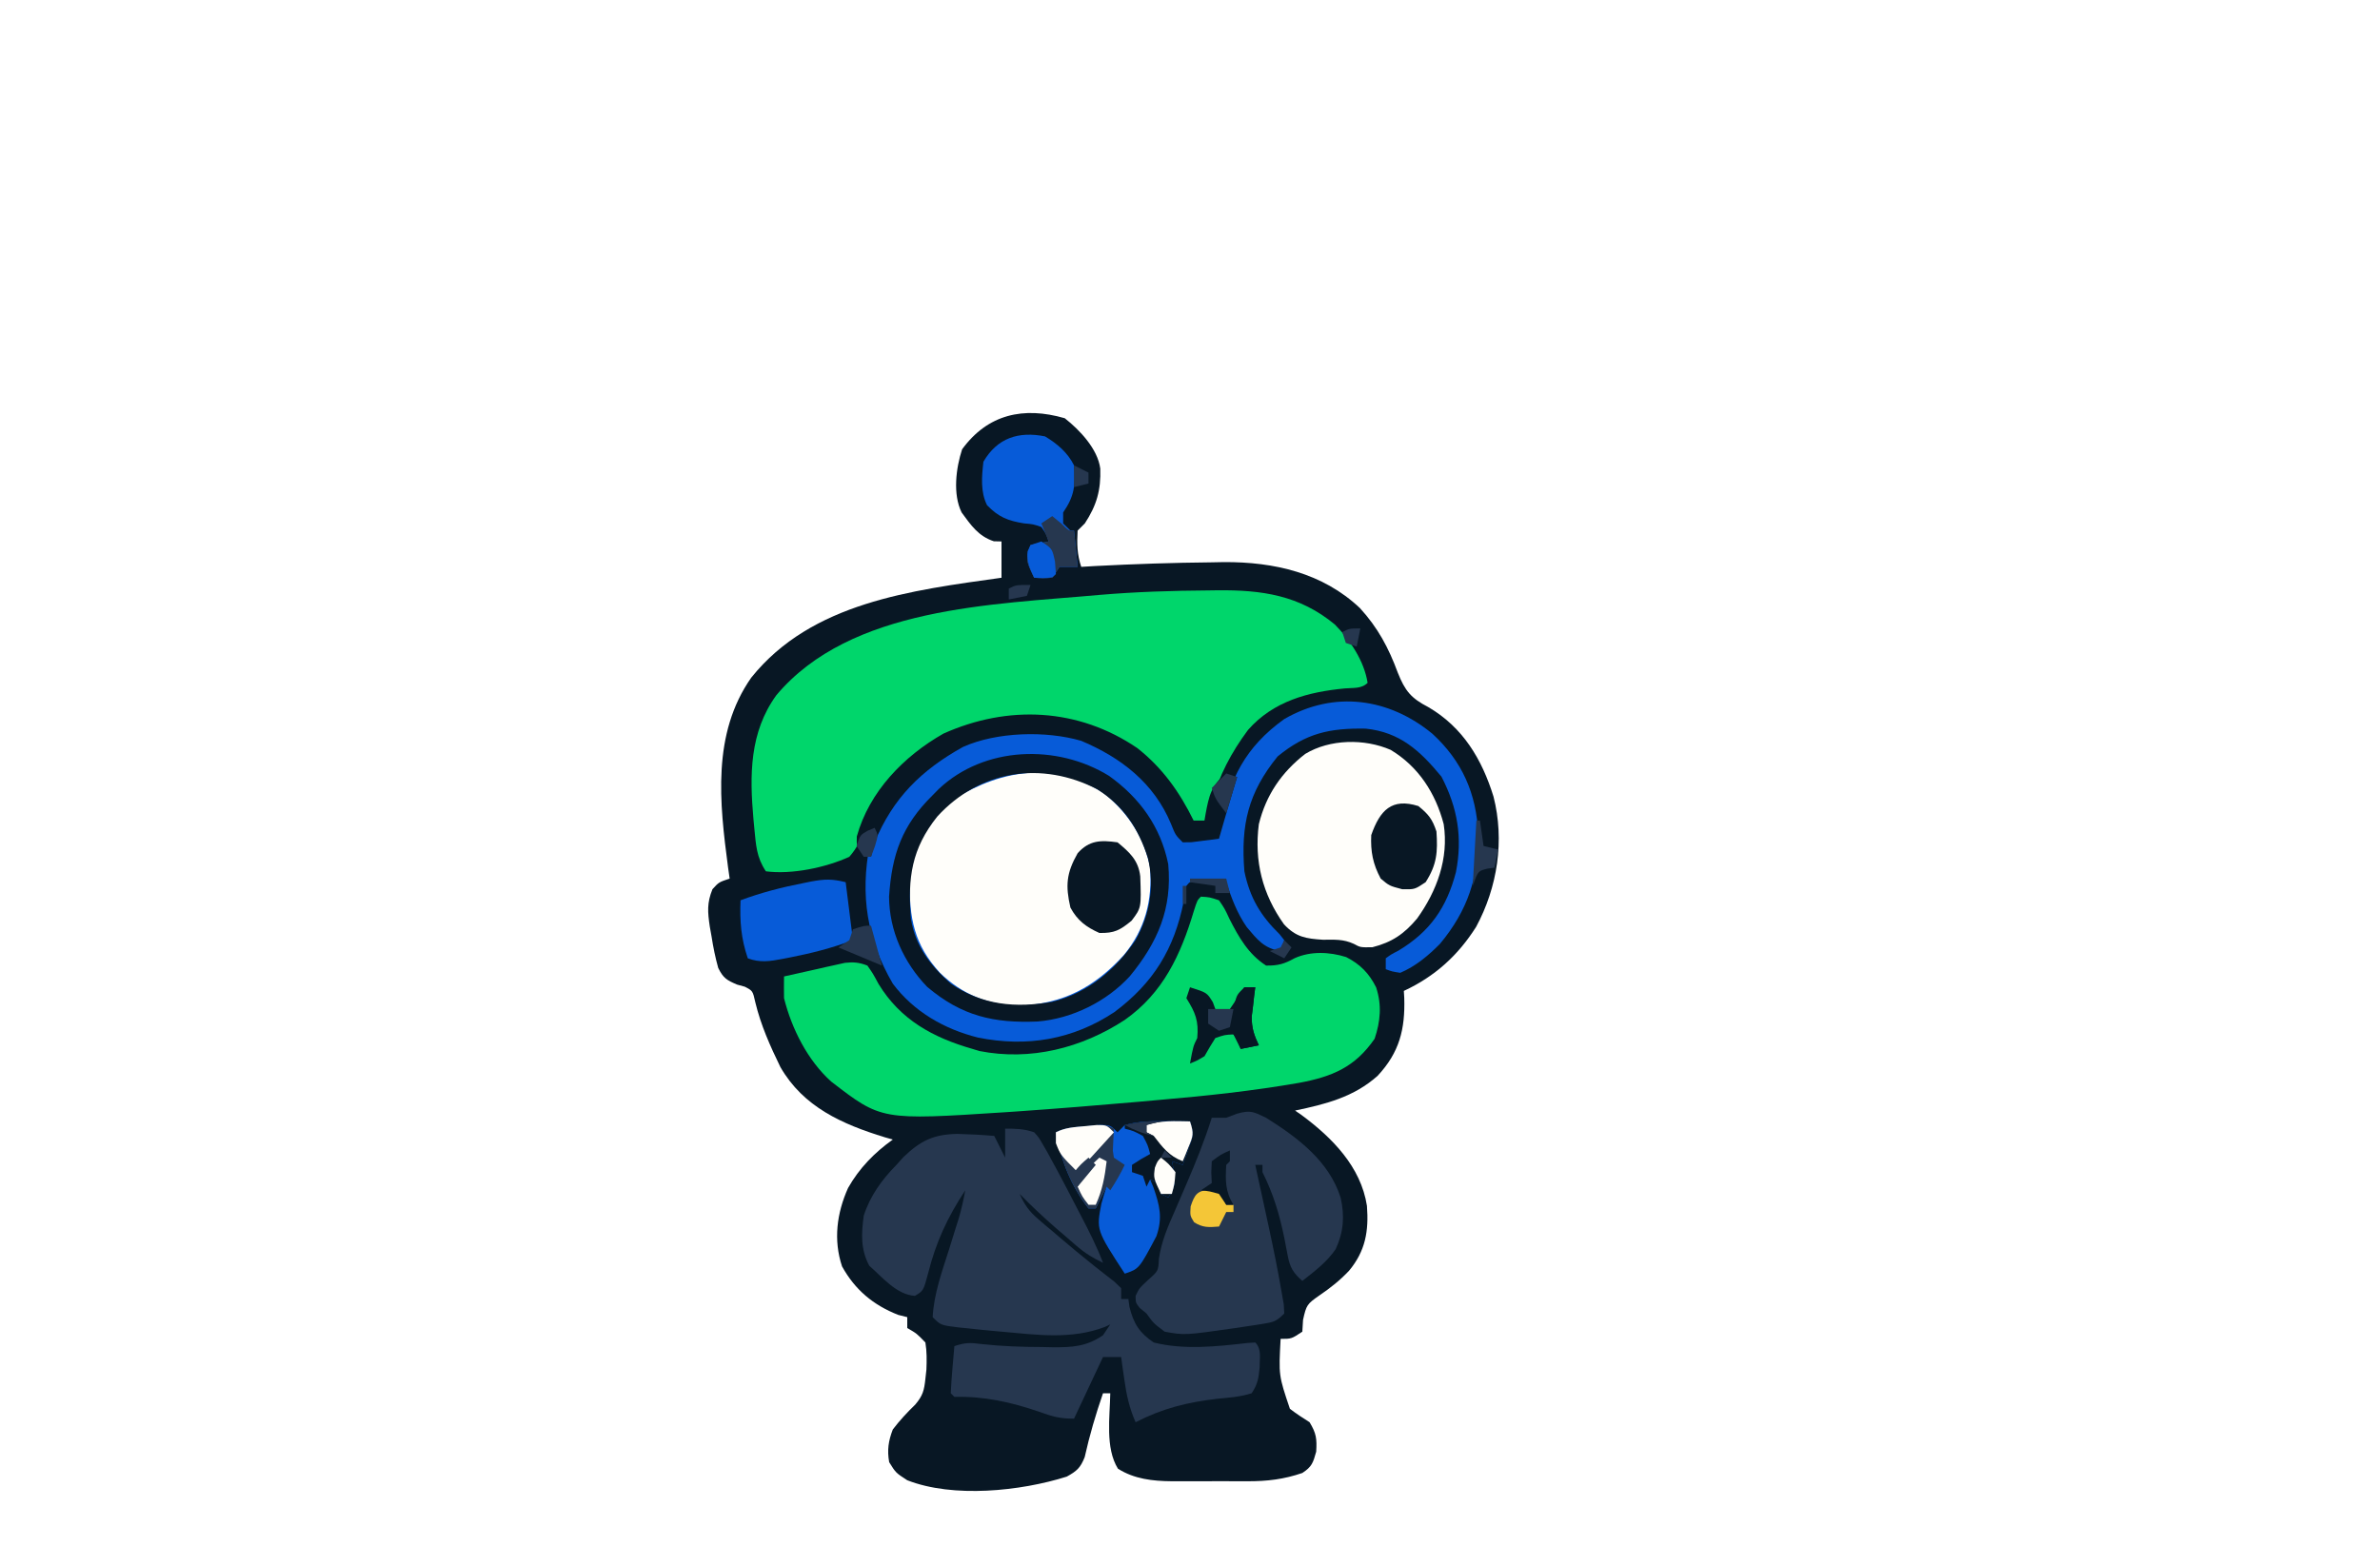
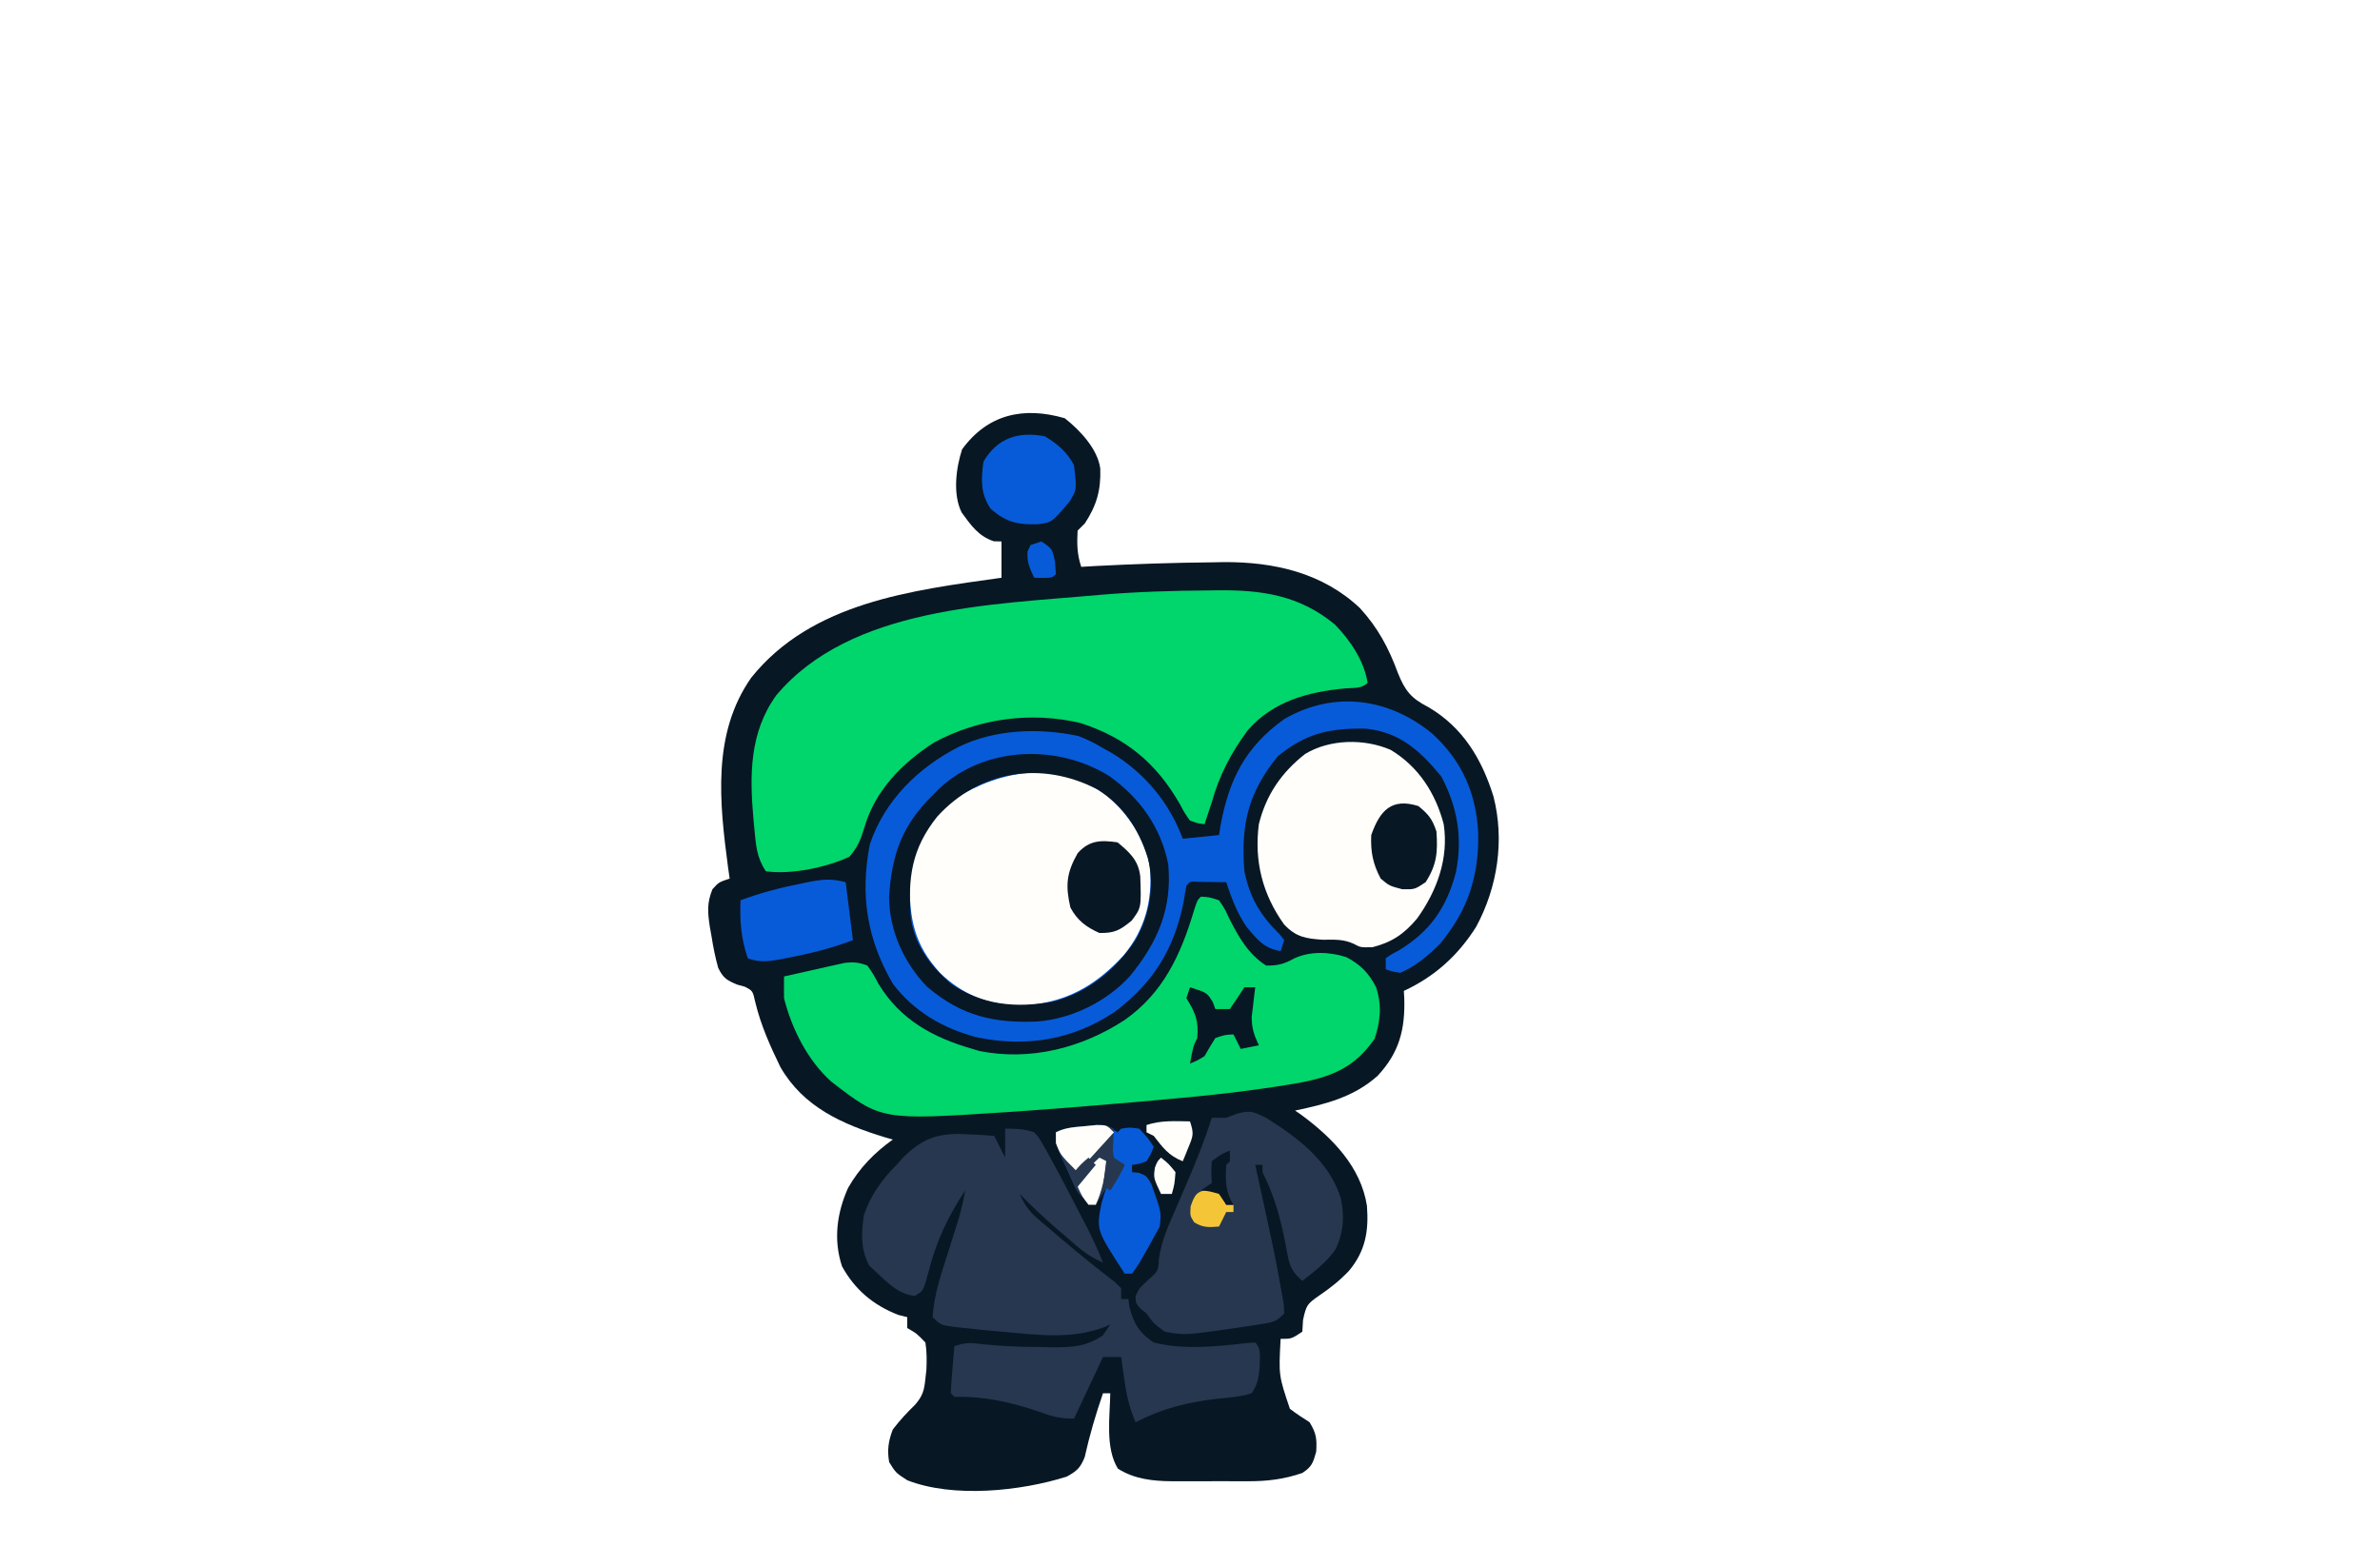
<svg xmlns="http://www.w3.org/2000/svg" viewBox="0 0 400 260" width="400" height="260">
  <path d="M 178.95 70.29 C 181.46 72.26 184.49 75.45 184.92 78.75 C 185.04 82.37 184.32 84.92 182.33 87.96 C 181.93 88.36 181.53 88.76 181.11 89.18 C 180.99 91.42 181.01 93.12 181.72 95.27 C 182.89 95.20 182.89 95.20 184.08 95.13 C 190.61 94.79 197.15 94.57 203.69 94.51 C 204.36 94.50 205.02 94.48 205.71 94.47 C 214.13 94.43 222.28 96.27 228.56 102.20 C 231.57 105.49 233.38 108.87 234.92 113.05 C 236.15 116.13 237.15 117.34 240.05 118.84 C 245.88 122.24 249.07 127.62 251.01 133.88 C 252.89 141.24 251.69 149.10 248.09 155.77 C 245.03 160.61 241.12 164.13 235.94 166.54 C 235.96 166.93 235.98 167.31 236.01 167.71 C 236.17 172.99 235.20 176.87 231.54 180.80 C 227.55 184.38 222.81 185.57 217.66 186.65 C 218.01 186.89 218.36 187.13 218.72 187.38 C 223.89 191.20 228.72 196.08 229.74 202.67 C 230.06 206.91 229.49 210.25 226.73 213.57 C 225.18 215.21 223.57 216.48 221.70 217.75 C 219.72 219.14 219.55 219.30 219.00 221.83 C 218.96 222.48 218.93 223.13 218.88 223.81 C 217.06 225.02 217.06 225.02 215.23 225.02 C 214.90 231.17 214.90 231.17 216.79 236.77 C 217.86 237.60 218.96 238.31 220.10 239.03 C 221.23 240.91 221.34 241.80 221.21 243.98 C 220.68 245.86 220.49 246.50 218.88 247.56 C 215.78 248.62 212.97 248.96 209.69 248.95 C 209.23 248.95 208.78 248.95 208.30 248.95 C 207.35 248.95 206.38 248.95 205.43 248.94 C 203.96 248.93 202.50 248.94 201.05 248.95 C 200.11 248.95 199.17 248.95 198.23 248.95 C 197.59 248.95 197.59 248.95 196.92 248.95 C 193.72 248.92 190.64 248.58 187.89 246.84 C 185.72 243.34 186.54 238.11 186.60 234.16 C 186.19 234.16 185.79 234.16 185.38 234.16 C 184.15 237.71 183.12 241.23 182.30 244.90 C 181.58 246.70 180.99 247.23 179.29 248.17 C 171.53 250.62 160.21 251.81 152.48 248.78 C 150.55 247.53 150.55 247.53 149.44 245.74 C 149.08 243.71 149.31 242.17 150.05 240.25 C 151.21 238.73 152.44 237.40 153.82 236.07 C 155.10 234.56 155.32 233.68 155.53 231.72 C 155.61 230.96 155.61 230.96 155.70 230.18 C 155.76 228.61 155.78 227.18 155.53 225.63 C 154.09 224.13 154.09 224.13 152.48 223.20 C 152.48 222.59 152.48 221.99 152.48 221.37 C 151.98 221.24 151.48 221.12 150.96 220.99 C 146.76 219.34 143.70 216.78 141.52 212.84 C 140.04 208.39 140.64 203.88 142.53 199.66 C 144.42 196.32 146.95 193.74 150.05 191.52 C 149.61 191.39 149.16 191.26 148.71 191.14 C 141.54 188.94 135.02 186.05 131.16 179.34 C 129.44 175.81 127.87 172.30 126.95 168.48 C 126.51 166.52 126.51 166.52 125.17 165.83 C 124.75 165.71 124.33 165.60 123.89 165.48 C 122.16 164.75 121.55 164.39 120.71 162.68 C 120.22 160.93 119.87 159.21 119.59 157.40 C 119.49 156.85 119.39 156.29 119.29 155.72 C 118.93 153.28 118.80 151.76 119.74 149.45 C 120.81 148.27 120.81 148.27 122.63 147.66 C 122.55 147.03 122.46 146.40 122.36 145.76 C 120.92 134.91 119.64 123.33 126.26 113.89 C 136.41 101.23 153.21 99.22 168.32 97.10 C 168.32 95.09 168.32 93.08 168.32 91.00 C 167.68 90.99 167.68 90.99 167.03 90.97 C 164.44 90.12 163.19 88.28 161.62 86.13 C 160.10 83.08 160.67 78.64 161.70 75.51 C 166.01 69.61 172.01 68.28 178.95 70.29 Z" fill="#081724" />
  <path d="M 240.75 123.33 C 245.73 127.91 248.13 133.35 248.44 140.10 C 248.56 147.31 246.69 153.02 242.01 158.63 C 240.06 160.61 237.91 162.40 235.34 163.50 C 233.95 163.28 233.95 163.28 232.90 162.89 C 232.90 162.28 232.90 161.68 232.90 161.06 C 233.79 160.41 233.79 160.41 235.03 159.77 C 240.34 156.58 243.14 152.54 244.70 146.56 C 245.82 140.79 244.98 135.75 242.26 130.53 C 238.67 126.18 235.30 123.06 229.54 122.46 C 223.42 122.35 219.47 123.24 214.73 127.13 C 209.79 133.21 208.51 138.60 209.14 146.44 C 210.05 150.85 211.84 153.88 215.05 157.01 C 215.31 157.34 215.57 157.67 215.84 158.01 C 215.54 158.92 215.54 158.92 215.23 159.84 C 212.44 159.40 211.32 157.92 209.55 155.83 C 207.92 153.49 206.98 150.96 206.09 148.27 C 205.09 148.25 204.08 148.24 203.09 148.23 C 202.52 148.22 201.96 148.22 201.39 148.21 C 200.02 148.11 200.02 148.11 199.39 148.88 C 199.22 149.75 199.08 150.62 198.94 151.50 C 197.36 159.50 193.83 165.21 187.32 170.08 C 180.30 174.75 172.58 176.02 164.40 174.39 C 158.72 172.97 153.60 170.05 150.05 165.32 C 145.70 157.84 144.54 150.49 146.18 141.94 C 148.64 134.54 154.34 128.99 161.17 125.50 C 167.26 122.55 174.64 122.30 181.25 123.70 C 182.73 124.27 184.02 124.92 185.38 125.73 C 185.85 125.99 186.31 126.24 186.78 126.51 C 192.35 129.88 196.52 134.86 198.78 140.96 C 201.80 140.66 201.80 140.66 204.88 140.35 C 204.96 139.80 205.05 139.26 205.14 138.70 C 206.59 130.92 209.32 125.53 215.84 120.85 C 224.22 116.01 233.44 117.30 240.75 123.33 Z" fill="#075BD8" />
  <path d="M 203.16 99.23 C 203.87 99.22 203.87 99.22 204.59 99.21 C 212.07 99.13 218.42 100.04 224.36 104.97 C 226.94 107.62 229.26 111.05 229.85 114.76 C 228.81 115.80 227.43 115.57 226.03 115.70 C 219.86 116.29 214.02 117.83 209.75 122.68 C 206.91 126.51 204.92 130.28 203.65 134.87 C 203.25 136.08 202.84 137.30 202.44 138.52 C 201.33 138.39 201.33 138.39 200.00 137.91 C 199.12 136.69 199.12 136.69 198.29 135.13 C 194.33 128.24 189.21 123.95 181.53 121.50 C 173.23 119.57 164.51 120.74 157.02 124.77 C 151.67 128.20 147.05 132.85 145.27 139.09 C 144.64 141.13 144.16 142.39 142.74 144.00 C 138.79 145.81 133.06 147.01 128.72 146.44 C 127.13 144.05 127.06 142.05 126.78 139.25 C 126.71 138.47 126.71 138.47 126.63 137.67 C 125.97 130.28 125.96 123.07 130.48 116.84 C 142.99 101.96 166.79 101.62 184.84 99.98 C 190.94 99.46 197.04 99.27 203.16 99.23 Z" fill="#00D66B" />
  <path d="M 201.83 150.70 C 203.28 150.78 203.28 150.78 204.87 151.31 C 205.82 152.69 205.82 152.69 206.63 154.43 C 208.21 157.54 209.80 160.35 212.79 162.28 C 214.80 162.31 215.86 162.00 217.59 161.04 C 220.27 159.83 223.46 159.97 226.24 160.85 C 228.61 162.05 230.11 163.60 231.28 165.94 C 232.26 168.92 232.01 171.64 231.03 174.58 C 227.74 179.35 223.92 180.95 218.34 181.99 C 210.57 183.34 202.79 184.18 194.94 184.85 C 193.76 184.96 192.58 185.06 191.40 185.17 C 184.56 185.77 177.72 186.32 170.88 186.80 C 170.18 186.85 169.49 186.90 168.78 186.94 C 148.13 188.28 148.13 188.28 139.69 181.77 C 135.73 178.21 133.06 172.90 131.77 167.76 C 131.75 166.54 131.75 165.32 131.77 164.11 C 133.65 163.68 135.52 163.27 137.41 162.85 C 137.94 162.73 138.47 162.61 139.02 162.48 C 139.53 162.37 140.04 162.26 140.57 162.14 C 141.05 162.03 141.52 161.93 142.01 161.82 C 143.47 161.66 144.41 161.75 145.78 162.28 C 146.72 163.63 146.72 163.63 147.65 165.36 C 151.32 171.39 156.79 174.38 163.45 176.29 C 164.02 176.47 164.02 176.47 164.59 176.64 C 173.21 178.34 181.80 176.14 189.03 171.42 C 195.50 166.87 198.43 160.48 200.64 153.13 C 201.22 151.31 201.22 151.31 201.83 150.70 Z" fill="#00D66B" />
  <path d="M 168.93 189.69 C 170.79 189.69 172.08 189.71 173.81 190.30 C 174.60 191.18 174.60 191.18 175.26 192.33 C 175.51 192.77 175.77 193.21 176.03 193.66 C 176.30 194.16 176.57 194.66 176.85 195.17 C 177.15 195.72 177.45 196.27 177.76 196.84 C 178.73 198.65 179.68 200.47 180.62 202.30 C 180.94 202.92 181.27 203.54 181.60 204.18 C 182.99 206.83 184.31 209.43 185.38 212.23 C 183.70 211.45 182.35 210.61 180.94 209.40 C 180.40 208.94 180.40 208.94 179.85 208.45 C 179.47 208.13 179.10 207.81 178.72 207.47 C 178.34 207.16 177.98 206.83 177.59 206.51 C 175.43 204.63 173.37 202.71 171.37 200.66 C 172.17 202.45 172.97 203.60 174.47 204.87 C 174.84 205.19 175.22 205.51 175.60 205.85 C 176.00 206.18 176.40 206.52 176.81 206.86 C 177.22 207.21 177.62 207.56 178.05 207.92 C 179.95 209.54 181.86 211.13 183.82 212.69 C 184.42 213.16 185.03 213.64 185.65 214.13 C 186.46 214.76 186.46 214.76 187.28 215.40 C 187.66 215.76 188.04 216.12 188.43 216.50 C 188.43 217.10 188.43 217.70 188.43 218.32 C 188.83 218.32 189.23 218.32 189.64 218.32 C 189.70 218.76 189.77 219.20 189.83 219.66 C 190.52 222.45 191.51 224.03 193.91 225.63 C 199.01 226.91 204.51 226.30 209.67 225.71 C 210.31 225.67 210.31 225.67 210.97 225.63 C 212.09 226.75 211.68 228.28 211.71 229.78 C 211.53 231.60 211.40 232.61 210.36 234.16 C 208.49 234.76 206.59 234.90 204.64 235.08 C 199.56 235.67 195.44 236.68 190.86 239.03 C 189.80 236.65 189.32 234.42 188.96 231.84 C 188.86 231.13 188.75 230.42 188.65 229.70 C 188.58 229.16 188.50 228.62 188.43 228.07 C 187.42 228.07 186.42 228.07 185.38 228.07 C 183.77 231.49 182.16 234.90 180.51 238.43 C 178.14 238.43 176.87 238.08 174.68 237.28 C 169.97 235.66 165.40 234.64 160.40 234.77 C 160.10 234.47 160.10 234.47 159.79 234.16 C 159.85 232.83 159.95 231.49 160.06 230.17 C 160.12 229.43 160.18 228.70 160.25 227.95 C 160.30 227.39 160.35 226.82 160.40 226.24 C 162.28 225.61 163.05 225.65 164.96 225.89 C 168.37 226.27 171.75 226.38 175.18 226.39 C 175.75 226.41 176.34 226.42 176.94 226.43 C 180.20 226.45 182.59 226.32 185.38 224.41 C 185.78 223.81 186.18 223.21 186.60 222.59 C 186.30 222.73 186.00 222.87 185.70 223.01 C 180.05 225.18 174.21 224.33 168.32 223.81 C 167.81 223.76 167.30 223.71 166.78 223.67 C 165.34 223.54 163.90 223.39 162.46 223.23 C 162.02 223.19 161.59 223.14 161.13 223.10 C 158.11 222.73 158.11 222.73 156.75 221.37 C 156.96 217.44 158.31 213.75 159.49 210.03 C 159.88 208.78 160.26 207.55 160.65 206.30 C 160.82 205.76 160.99 205.22 161.17 204.66 C 161.61 203.13 161.94 201.61 162.23 200.05 C 159.26 204.56 157.31 208.73 156.00 213.95 C 155.20 216.94 155.20 216.94 153.77 217.79 C 150.69 217.61 148.30 214.66 146.09 212.72 C 144.63 209.98 144.75 207.35 145.17 204.31 C 146.23 201.00 148.23 198.24 150.66 195.78 C 151.24 195.14 151.24 195.14 151.84 194.47 C 154.73 191.69 156.92 190.65 160.87 190.57 C 162.96 190.62 165.03 190.73 167.10 190.91 C 167.71 192.12 168.31 193.32 168.93 194.56 C 168.93 193.96 168.93 193.36 168.93 192.74 C 168.93 191.72 168.93 190.71 168.93 189.69 Z M 171.98 198.83 C 172.59 200.05 172.59 200.05 172.59 200.05 Z" fill="#26374F" />
  <path d="M 185.69 133.46 C 189.66 136.70 192.28 140.77 193.30 145.83 C 193.68 151.38 192.44 156.19 188.87 160.53 C 183.89 165.94 178.81 168.65 171.38 169.04 C 166.10 168.87 161.76 167.18 157.97 163.49 C 153.64 158.76 152.79 154.30 152.91 147.96 C 153.40 142.31 156.09 137.90 160.40 134.25 C 168.52 129.30 177.41 127.87 185.69 133.46 Z" fill="#FFFEFA" />
  <path d="M 233.73 126.03 C 238.41 128.85 241.27 133.30 242.64 138.52 C 243.51 144.28 241.50 149.73 238.17 154.37 C 235.99 156.97 233.95 158.36 230.65 159.20 C 228.63 159.23 228.63 159.23 227.53 158.63 C 225.75 157.81 224.29 157.93 222.35 157.94 C 219.46 157.75 217.81 157.50 215.80 155.35 C 212.17 150.27 210.77 144.70 211.57 138.52 C 212.78 133.61 215.38 129.81 219.36 126.71 C 223.51 124.20 229.32 124.11 233.73 126.03 Z" fill="#FFFEFA" />
  <path d="M 212.79 187.86 C 218.09 191.19 223.37 195.12 225.32 201.30 C 226.01 204.37 225.82 207.05 224.49 209.93 C 223.02 212.10 220.93 213.67 218.88 215.28 C 217.37 213.95 216.80 213.04 216.43 211.07 C 216.34 210.60 216.25 210.14 216.16 209.67 C 216.06 209.18 215.97 208.70 215.88 208.20 C 215.06 204.17 214.03 200.69 212.18 197.00 C 212.18 196.60 212.18 196.20 212.18 195.78 C 211.78 195.78 211.38 195.78 210.97 195.78 C 211.07 196.26 211.17 196.73 211.28 197.22 C 211.76 199.42 212.24 201.62 212.72 203.82 C 212.88 204.56 213.04 205.31 213.21 206.08 C 214.02 209.81 214.78 213.53 215.42 217.29 C 215.53 217.93 215.64 218.57 215.76 219.22 C 215.78 219.73 215.81 220.24 215.84 220.76 C 214.48 222.12 214.05 222.20 212.23 222.50 C 211.74 222.57 211.26 222.65 210.77 222.73 C 210.25 222.81 209.74 222.89 209.21 222.96 C 208.69 223.04 208.17 223.12 207.63 223.20 C 199.09 224.42 199.09 224.42 195.74 223.81 C 193.87 222.40 193.87 222.40 192.69 220.76 C 192.31 220.44 191.93 220.13 191.54 219.81 C 190.86 218.93 190.86 218.93 190.86 217.79 C 191.47 216.50 191.47 216.50 192.99 215.09 C 194.68 213.59 194.68 213.59 194.77 211.57 C 195.21 208.62 196.25 206.22 197.45 203.51 C 197.89 202.48 198.34 201.45 198.78 200.43 C 198.99 199.94 199.20 199.45 199.42 198.95 C 200.99 195.31 202.46 191.65 203.66 187.86 C 204.46 187.86 205.26 187.86 206.09 187.86 C 206.68 187.64 207.27 187.41 207.88 187.18 C 210.16 186.53 210.70 186.85 212.79 187.86 Z" fill="#26374F" />
  <path d="M 186.41 130.41 C 191.57 134.11 195.06 138.94 196.34 145.22 C 197.03 152.72 194.58 158.35 189.89 164.07 C 185.99 168.33 180.18 171.21 174.39 171.68 C 167.03 171.99 161.64 170.77 155.83 165.86 C 151.89 161.78 149.46 156.43 149.42 150.71 C 149.89 143.57 151.61 138.70 156.75 133.65 C 157.25 133.14 157.25 133.14 157.76 132.62 C 165.42 125.38 177.67 125.00 186.41 130.41 Z M 157.53 137.23 C 153.22 142.62 152.54 147.52 153.09 154.36 C 153.81 159.01 156.33 162.23 159.79 165.32 C 165.07 168.94 170.68 169.44 176.85 168.37 C 182.78 166.91 187.48 163.01 190.86 157.98 C 193.25 153.71 194.05 149.01 192.93 144.23 C 191.37 139.30 188.83 135.43 184.40 132.65 C 175.11 127.86 164.69 129.39 157.53 137.23 Z" fill="#081724" />
-   <path d="M 196.23 188.43 C 196.94 188.44 197.64 188.45 198.38 188.45 C 198.91 188.46 199.45 188.47 200.00 188.47 C 200.71 190.59 200.47 191.12 199.73 193.16 C 199.47 193.89 199.47 193.89 199.20 194.65 C 199.00 195.21 199.00 195.21 198.78 195.78 C 198.18 195.58 197.58 195.38 196.96 195.17 C 197.08 195.73 197.21 196.28 197.33 196.85 C 197.57 198.89 197.44 199.58 196.35 201.26 C 195.94 201.06 195.54 200.86 195.13 200.66 C 194.93 200.05 194.73 199.45 194.52 198.83 C 194.12 198.63 193.71 198.43 193.30 198.22 C 193.48 198.66 193.66 199.09 193.85 199.54 C 194.90 202.60 195.43 204.63 194.36 207.76 C 191.45 213.25 191.45 213.25 189.04 214.06 C 184.25 206.72 184.25 206.72 185.11 202.29 C 185.38 201.33 185.66 200.37 185.99 199.44 C 185.39 200.64 184.78 201.85 184.16 203.09 C 183.76 203.09 183.36 203.09 182.94 203.09 C 180.02 199.39 178.28 194.93 177.46 190.30 C 179.16 189.45 180.75 189.43 182.64 189.28 C 183.35 189.21 184.06 189.14 184.79 189.07 C 186.60 189.08 186.60 189.08 187.82 190.30 C 188.22 189.90 188.62 189.49 189.04 189.08 C 191.44 188.40 193.75 188.41 196.23 188.43 Z" fill="#075BD8" />
-   <path d="M 191.16 125.74 C 195.39 129.08 198.24 133.10 200.61 137.91 C 201.21 137.91 201.81 137.91 202.43 137.91 C 202.50 137.55 202.56 137.17 202.62 136.80 C 203.17 133.82 203.58 131.92 206.09 129.99 C 207.00 130.30 207.00 130.30 207.92 130.60 C 207.80 130.99 207.69 131.38 207.56 131.78 C 206.64 134.83 205.74 137.89 204.87 140.96 C 203.88 141.09 202.90 141.22 201.90 141.34 C 201.35 141.41 200.80 141.48 200.24 141.55 C 199.52 141.56 199.52 141.56 198.78 141.57 C 197.56 140.35 197.56 140.35 196.80 138.45 C 193.95 131.59 188.40 127.32 181.72 124.51 C 175.77 122.77 167.49 123.01 161.86 125.53 C 154.86 129.42 150.08 134.10 147.00 141.57 C 146.78 142.38 146.57 143.19 146.39 144.00 C 145.99 144.00 145.59 144.00 145.17 144.00 C 143.95 142.18 143.95 142.18 144.00 140.58 C 146.09 133.04 151.89 127.08 158.57 123.29 C 169.43 118.43 181.25 118.98 191.16 125.74 Z" fill="#081724" />
-   <path d="M 175.63 73.34 C 177.69 74.58 179.42 76.04 180.51 78.21 C 180.73 81.60 180.63 83.28 178.68 86.13 C 178.68 86.73 178.68 87.34 178.68 87.96 C 179.08 88.36 179.48 88.76 179.90 89.18 C 180.10 89.18 180.30 89.18 180.51 89.18 C 180.71 91.19 180.91 93.20 181.12 95.27 C 180.11 95.27 179.11 95.27 178.07 95.27 C 177.67 95.87 177.27 96.47 176.85 97.10 C 175.26 97.21 175.26 97.21 173.81 97.10 C 172.53 94.40 172.53 94.40 172.82 92.64 C 173.00 92.13 173.00 92.13 173.20 91.61 C 174.20 91.41 175.21 91.21 176.24 91.00 C 175.85 89.77 175.85 89.77 175.02 88.57 C 173.66 88.10 173.66 88.10 172.09 87.96 C 169.40 87.52 167.84 86.92 165.89 84.91 C 164.76 82.66 165.00 80.06 165.28 77.60 C 167.61 73.60 171.19 72.45 175.63 73.34 Z" fill="#075BD8" />
+   <path d="M 187.82 190.30 C 188.02 190.10 188.22 189.90 188.43 189.69 C 189.83 189.46 189.83 189.46 191.47 189.69 C 192.88 191.21 192.88 191.21 193.91 192.74 C 193.45 193.92 193.45 193.92 192.69 195.17 C 191.40 195.63 191.40 195.63 190.25 195.78 C 190.25 196.19 190.25 196.59 190.25 197.00 C 190.62 197.04 191.00 197.07 191.38 197.11 C 192.69 197.61 192.69 197.61 193.51 199.01 C 195.20 203.73 195.20 203.73 194.90 206.18 C 194.57 206.77 194.24 207.36 193.91 207.97 C 193.62 208.48 193.34 209.00 193.05 209.54 C 191.29 212.63 191.29 212.63 190.25 214.06 C 189.85 214.06 189.45 214.06 189.03 214.06 C 184.25 206.72 184.25 206.72 185.11 202.30 C 185.38 201.33 185.66 200.38 185.99 199.44 C 185.08 200.94 185.08 200.94 184.16 202.48 C 182.16 201.66 181.36 200.99 180.47 199.02 C 180.27 198.59 180.07 198.15 179.87 197.71 C 179.68 197.28 179.48 196.84 179.29 196.39 C 179.01 195.80 179.01 195.80 178.73 195.19 C 177.94 193.45 177.46 192.23 177.46 190.30 C 179.07 189.50 180.50 189.44 182.30 189.27 C 182.94 189.21 183.59 189.14 184.25 189.08 C 185.99 189.08 185.99 189.08 187.82 190.30 Z" fill="#075BD8" />
  <path d="M 142.13 148.27 C 142.53 151.48 142.93 154.70 143.35 158.01 C 139.87 159.32 136.43 160.20 132.80 160.91 C 132.38 160.99 131.95 161.08 131.52 161.16 C 129.41 161.56 127.71 161.83 125.68 161.06 C 124.54 157.72 124.32 154.83 124.46 151.31 C 127.93 150.01 131.38 149.13 135.01 148.42 C 135.43 148.33 135.85 148.25 136.29 148.16 C 138.56 147.74 139.84 147.69 142.13 148.27 Z" fill="#075BD8" />
+   <path d="M 175.63 73.34 C 177.69 74.58 179.42 76.04 180.51 78.21 C 180.99 82.31 180.99 82.31 179.73 84.33 C 176.77 87.82 176.77 87.82 174.44 88.10 C 171.06 88.21 169.17 87.81 166.50 85.52 C 164.77 82.94 164.88 80.64 165.28 77.60 C 167.61 73.60 171.19 72.45 175.63 73.34 Z" fill="#075BD8" />
  <path d="M 187.82 141.57 C 189.87 143.26 191.33 144.59 191.64 147.29 C 191.82 152.57 191.82 152.57 190.18 154.74 C 188.22 156.35 187.29 156.85 184.77 156.80 C 182.54 155.81 181.05 154.68 179.90 152.53 C 179.06 148.86 179.20 146.77 181.12 143.39 C 183.08 141.21 184.98 141.17 187.82 141.57 Z" fill="#081724" />
  <path d="M 238.38 135.47 C 240.09 136.86 240.72 137.64 241.42 139.74 C 241.65 143.17 241.51 145.29 239.60 148.27 C 237.77 149.49 237.77 149.49 235.67 149.45 C 233.50 148.88 233.50 148.88 232.05 147.66 C 230.74 145.23 230.33 143.11 230.46 140.35 C 231.93 136.17 233.90 134.07 238.38 135.47 Z" fill="#081724" />
-   <path d="M 187.21 189.69 C 187.15 190.92 187.09 192.15 187.03 193.38 C 187.09 193.77 187.15 194.16 187.21 194.56 C 187.81 194.97 188.41 195.37 189.03 195.78 C 188.30 197.30 187.54 198.63 186.60 200.05 C 186.40 199.85 186.20 199.65 185.99 199.44 C 185.39 200.64 184.78 201.85 184.16 203.09 C 183.76 203.09 183.36 203.09 182.94 203.09 C 180.02 199.39 178.28 194.93 177.46 190.30 C 179.09 189.49 180.52 189.46 182.33 189.31 C 182.99 189.25 183.64 189.19 184.31 189.14 C 185.99 189.08 185.99 189.08 187.21 189.69 Z" fill="#26374F" />
-   <path d="M 196.23 188.43 C 196.94 188.44 197.64 188.45 198.38 188.45 C 198.91 188.46 199.45 188.47 200.00 188.47 C 200.71 190.59 200.47 191.12 199.73 193.16 C 199.47 193.89 199.47 193.89 199.20 194.65 C 199.00 195.21 199.00 195.21 198.78 195.78 C 198.18 195.58 197.58 195.38 196.96 195.17 C 197.08 195.73 197.21 196.28 197.33 196.85 C 197.57 198.89 197.44 199.58 196.35 201.26 C 195.94 201.06 195.54 200.86 195.13 200.66 C 194.93 200.05 194.73 199.45 194.52 198.83 C 194.12 198.63 193.71 198.43 193.30 198.22 C 193.10 198.62 192.90 199.02 192.69 199.44 C 192.49 198.83 192.29 198.23 192.08 197.61 C 191.48 197.41 190.88 197.21 190.25 197.00 C 190.25 196.60 190.25 196.20 190.25 195.78 C 191.78 194.79 191.78 194.79 193.30 193.95 C 192.91 192.45 192.91 192.45 192.08 190.91 C 190.54 190.08 190.54 190.08 189.04 189.69 C 189.04 189.49 189.04 189.29 189.04 189.08 C 191.47 188.50 193.73 188.41 196.23 188.43 Z" fill="#081724" />
+   <path d="M 187.21 189.69 C 187.15 190.92 187.09 192.15 187.03 193.38 C 187.09 193.77 187.15 194.16 187.21 194.56 C 187.81 194.97 188.41 195.37 189.03 195.78 C 188.30 197.30 187.54 198.63 186.60 200.05 C 186.40 199.85 186.20 199.65 185.99 199.44 C 185.08 200.94 185.08 200.94 184.16 202.48 C 182.16 201.66 181.36 200.99 180.47 199.02 C 180.27 198.59 180.07 198.15 179.87 197.71 C 179.68 197.28 179.48 196.84 179.29 196.39 C 179.01 195.80 179.01 195.80 178.73 195.19 C 177.94 193.45 177.46 192.23 177.46 190.30 C 179.09 189.49 180.52 189.46 182.33 189.31 C 182.99 189.25 183.64 189.19 184.31 189.14 C 185.99 189.08 185.99 189.08 187.21 189.69 Z" fill="#26374F" />
  <path d="M 200.00 165.93 C 202.85 166.83 202.85 166.83 203.84 168.44 C 203.98 168.82 204.12 169.20 204.26 169.59 C 205.07 169.59 205.87 169.59 206.70 169.59 C 207.53 168.38 208.35 167.16 209.14 165.93 C 209.74 165.93 210.34 165.93 210.97 165.93 C 210.90 166.38 210.85 166.83 210.79 167.29 C 210.68 168.18 210.68 168.18 210.59 169.10 C 210.51 169.68 210.44 170.26 210.37 170.87 C 210.36 172.78 210.76 173.97 211.57 175.68 C 210.07 175.98 210.07 175.98 208.53 176.29 C 208.13 175.49 207.72 174.68 207.31 173.85 C 205.84 173.92 205.84 173.92 204.26 174.46 C 203.62 175.46 203.02 176.47 202.44 177.51 C 201.10 178.31 201.10 178.31 200.00 178.73 C 200.54 175.83 200.54 175.83 201.22 174.46 C 201.48 171.55 200.91 170.20 199.39 167.76 C 199.59 167.16 199.79 166.55 200.00 165.93 Z" fill="#081724" />
-   <path d="M 176.85 86.74 C 177.34 87.14 177.83 87.54 178.34 87.96 C 179.65 89.24 179.65 89.24 180.51 89.18 C 180.71 91.19 180.91 93.20 181.12 95.27 C 180.11 95.27 179.11 95.27 178.07 95.27 C 177.47 96.17 177.47 96.17 176.85 97.10 C 175.26 97.21 175.26 97.21 173.81 97.10 C 172.53 94.40 172.53 94.40 172.82 92.64 C 172.94 92.30 173.07 91.96 173.20 91.61 C 174.20 91.41 175.21 91.21 176.24 91.00 C 175.84 90.00 175.44 88.99 175.02 87.96 C 175.63 87.56 176.23 87.15 176.85 86.74 Z" fill="#26374F" />
  <path d="M 187.21 190.30 C 185.20 192.51 183.19 194.72 181.12 197.00 C 178.23 194.11 178.23 194.11 177.46 192.13 C 177.46 191.52 177.46 190.92 177.46 190.30 C 179.08 189.49 180.53 189.44 182.33 189.27 C 182.99 189.21 183.64 189.14 184.31 189.08 C 185.99 189.08 185.99 189.08 187.21 190.30 Z" fill="#FFFEFA" />
  <path d="M 203.43 199.97 C 203.90 200.00 204.38 200.02 204.88 200.04 C 205.27 200.85 205.67 201.65 206.09 202.48 C 206.49 202.48 206.89 202.48 207.31 202.48 C 207.31 202.88 207.31 203.29 207.31 203.70 C 206.91 203.70 206.51 203.70 206.09 203.70 C 205.69 204.50 205.29 205.31 204.88 206.14 C 203.16 206.28 202.15 206.35 200.69 205.42 C 200.00 204.31 200.00 204.31 200.11 202.75 C 200.79 200.71 201.23 200.07 203.43 199.97 Z" fill="#F4C637" />
  <path d="M 200.00 188.47 C 200.69 190.55 200.53 190.91 199.73 192.85 C 199.56 193.29 199.38 193.72 199.20 194.17 C 199.06 194.50 198.93 194.83 198.78 195.17 C 196.45 194.26 195.41 192.86 193.91 190.91 C 193.51 190.71 193.10 190.51 192.69 190.30 C 192.69 189.90 192.69 189.50 192.69 189.08 C 195.11 188.27 197.47 188.43 200.00 188.47 Z" fill="#FFFEFA" />
-   <path d="M 209.14 165.93 C 209.74 165.93 210.34 165.93 210.97 165.93 C 210.90 166.38 210.85 166.83 210.79 167.29 C 210.68 168.18 210.68 168.18 210.59 169.10 C 210.51 169.68 210.44 170.26 210.37 170.87 C 210.36 172.78 210.76 173.97 211.57 175.68 C 210.57 175.88 209.56 176.08 208.53 176.29 C 208.36 175.91 208.20 175.53 208.04 175.14 C 207.33 173.67 207.33 173.67 205.48 172.63 C 205.88 172.63 206.29 172.63 206.70 172.63 C 206.77 172.25 206.85 171.87 206.93 171.48 C 207.08 170.73 207.08 170.73 207.24 169.97 C 207.33 169.47 207.43 168.98 207.54 168.47 C 207.92 167.15 207.92 167.15 209.14 165.93 Z" fill="#081724" />
  <path d="M 175.02 91.00 C 176.85 92.22 176.85 92.22 177.31 94.39 C 177.36 95.09 177.41 95.77 177.46 96.49 C 176.85 97.10 176.85 97.10 175.29 97.13 C 174.80 97.12 174.31 97.11 173.81 97.10 C 173.06 95.52 172.56 94.43 172.70 92.68 C 172.87 92.33 173.03 91.97 173.20 91.61 C 173.80 91.41 174.40 91.21 175.02 91.00 Z" fill="#075BD8" />
  <path d="M 184.77 194.56 C 185.17 194.77 185.57 194.97 185.99 195.17 C 185.68 197.81 185.26 200.07 184.16 202.48 C 183.76 202.48 183.36 202.48 182.94 202.48 C 181.88 201.11 181.88 201.11 181.12 199.44 C 181.69 197.31 183.19 196.04 184.77 194.56 Z" fill="#FFFEFA" />
-   <path d="M 146.39 155.58 C 147.00 157.79 147.60 160.00 148.22 162.28 C 145.81 161.27 143.40 160.27 140.91 159.23 C 141.51 158.83 142.12 158.43 142.74 158.01 C 142.94 157.41 143.14 156.81 143.35 156.19 C 145.17 155.58 145.17 155.58 146.39 155.58 Z" fill="#26374F" />
-   <path d="M 248.13 137.91 C 248.33 137.91 248.53 137.91 248.73 137.91 C 248.94 139.32 249.14 140.73 249.34 142.18 C 250.15 142.38 250.95 142.58 251.78 142.78 C 251.58 143.79 251.38 144.79 251.17 145.83 C 250.60 145.90 250.60 145.90 250.03 145.98 C 248.41 146.38 248.41 146.38 247.52 148.88 C 247.82 143.45 247.82 143.45 248.13 137.91 Z" fill="#26374F" />
  <path d="M 206.70 193.35 C 206.70 193.95 206.70 194.55 206.70 195.17 C 206.50 195.37 206.30 195.58 206.09 195.78 C 205.95 198.36 205.90 200.27 207.31 202.48 C 206.91 202.48 206.51 202.48 206.09 202.48 C 205.69 201.88 205.29 201.28 204.87 200.66 C 203.31 200.21 203.31 200.21 201.83 200.05 C 202.43 199.65 203.03 199.24 203.66 198.83 C 203.63 198.24 203.61 197.65 203.58 197.04 C 203.61 196.42 203.63 195.81 203.66 195.17 C 205.18 194.03 205.18 194.03 206.70 193.35 Z" fill="#081724" />
  <path d="M 195.13 194.56 C 196.38 195.55 196.38 195.55 197.56 197.00 C 197.41 198.98 197.41 198.98 196.95 200.66 C 196.35 200.66 195.75 200.66 195.13 200.66 C 193.86 197.97 193.86 197.97 194.10 196.24 C 194.52 195.17 194.52 195.17 195.13 194.56 Z" fill="#FFFEFA" />
-   <path d="M 195.13 188.47 C 194.32 188.67 193.52 188.88 192.69 189.08 C 192.69 189.48 192.69 189.89 192.69 190.30 C 193.09 190.50 193.49 190.70 193.91 190.91 C 192.12 190.53 190.64 189.94 189.03 189.08 C 191.11 188.61 193.00 188.41 195.13 188.47 Z M 195.74 193.35 C 196.14 193.75 196.54 194.15 196.95 194.56 C 196.35 194.56 195.75 194.56 195.13 194.56 C 195.33 194.16 195.53 193.76 195.74 193.35 Z M 197.56 195.17 C 198.78 195.78 198.78 195.78 198.78 195.78 Z" fill="#26374F" />
-   <path d="M 200.00 147.66 C 202.01 147.66 204.02 147.66 206.09 147.66 C 206.29 148.46 206.49 149.27 206.70 150.09 C 205.90 150.09 205.09 150.09 204.26 150.09 C 204.26 149.69 204.26 149.29 204.26 148.88 C 202.86 148.68 201.45 148.47 200.00 148.27 C 200.00 148.07 200.00 147.87 200.00 147.66 Z M 198.78 148.88 C 198.98 148.88 199.18 148.88 199.39 148.88 C 199.39 149.88 199.39 150.89 199.39 151.92 C 199.19 151.92 198.99 151.92 198.78 151.92 C 198.78 150.92 198.78 149.91 198.78 148.88 Z" fill="#26374F" />
-   <path d="M 203.05 169.59 C 204.45 169.59 205.86 169.59 207.31 169.59 C 207.11 170.59 206.91 171.60 206.70 172.63 C 206.10 172.84 205.49 173.04 204.87 173.24 C 204.27 172.84 203.67 172.44 203.05 172.03 C 203.05 171.22 203.05 170.42 203.05 169.59 Z" fill="#26374F" />
-   <path d="M 206.09 129.99 C 206.69 130.19 207.30 130.39 207.92 130.60 C 207.32 132.61 206.71 134.62 206.09 136.69 C 204.26 134.26 204.26 134.26 203.66 132.43 C 204.46 131.62 205.26 130.82 206.09 129.99 Z" fill="#26374F" />
+   <path d="M 185.99 194.56 C 187.49 195.17 187.49 195.17 189.03 195.78 C 188.30 197.30 187.54 198.63 186.60 200.05 C 186.20 199.85 185.79 199.65 185.38 199.44 C 185.58 197.83 185.78 196.22 185.99 194.56 Z" fill="#26374F" />
  <path d="M 182.94 194.56 C 183.35 194.97 183.75 195.37 184.16 195.78 C 183.16 196.99 182.15 198.20 181.12 199.44 C 180.66 198.37 180.66 198.37 180.51 197.00 C 181.69 195.63 181.69 195.63 182.94 194.56 Z" fill="#26374F" />
-   <path d="M 215.84 158.01 C 216.24 158.42 216.64 158.82 217.06 159.23 C 216.45 160.14 216.45 160.14 215.84 161.06 C 215.03 160.66 214.23 160.26 213.40 159.84 C 214.01 159.64 214.61 159.44 215.23 159.23 C 215.43 158.83 215.63 158.43 215.84 158.01 Z" fill="#26374F" />
-   <path d="M 147.00 139.13 C 147.61 140.35 147.61 140.35 147.04 142.25 C 146.82 142.83 146.61 143.41 146.39 144.00 C 145.99 144.00 145.59 144.00 145.17 144.00 C 144.77 143.40 144.37 142.80 143.96 142.18 C 144.56 140.35 144.56 140.35 145.82 139.62 C 146.21 139.46 146.60 139.30 147.00 139.13 Z" fill="#26374F" />
-   <path d="M 228.63 105.62 C 228.43 106.63 228.23 107.64 228.02 108.67 C 227.42 108.47 226.82 108.27 226.19 108.06 C 225.99 107.46 225.79 106.86 225.59 106.23 C 226.80 105.62 226.80 105.62 228.63 105.62 Z" fill="#26374F" />
-   <path d="M 173.20 98.31 C 173.00 98.92 172.79 99.52 172.59 100.14 C 171.58 100.34 170.58 100.54 169.54 100.75 C 169.54 100.15 169.54 99.55 169.54 98.92 C 170.76 98.31 170.76 98.31 173.20 98.31 Z" fill="#26374F" />
-   <path d="M 180.51 78.21 C 181.71 78.81 181.71 78.81 182.94 79.43 C 182.94 80.03 182.94 80.64 182.94 81.26 C 182.14 81.46 181.33 81.66 180.51 81.87 C 180.51 80.66 180.51 79.45 180.51 78.21 Z" fill="#26374F" />
</svg>
